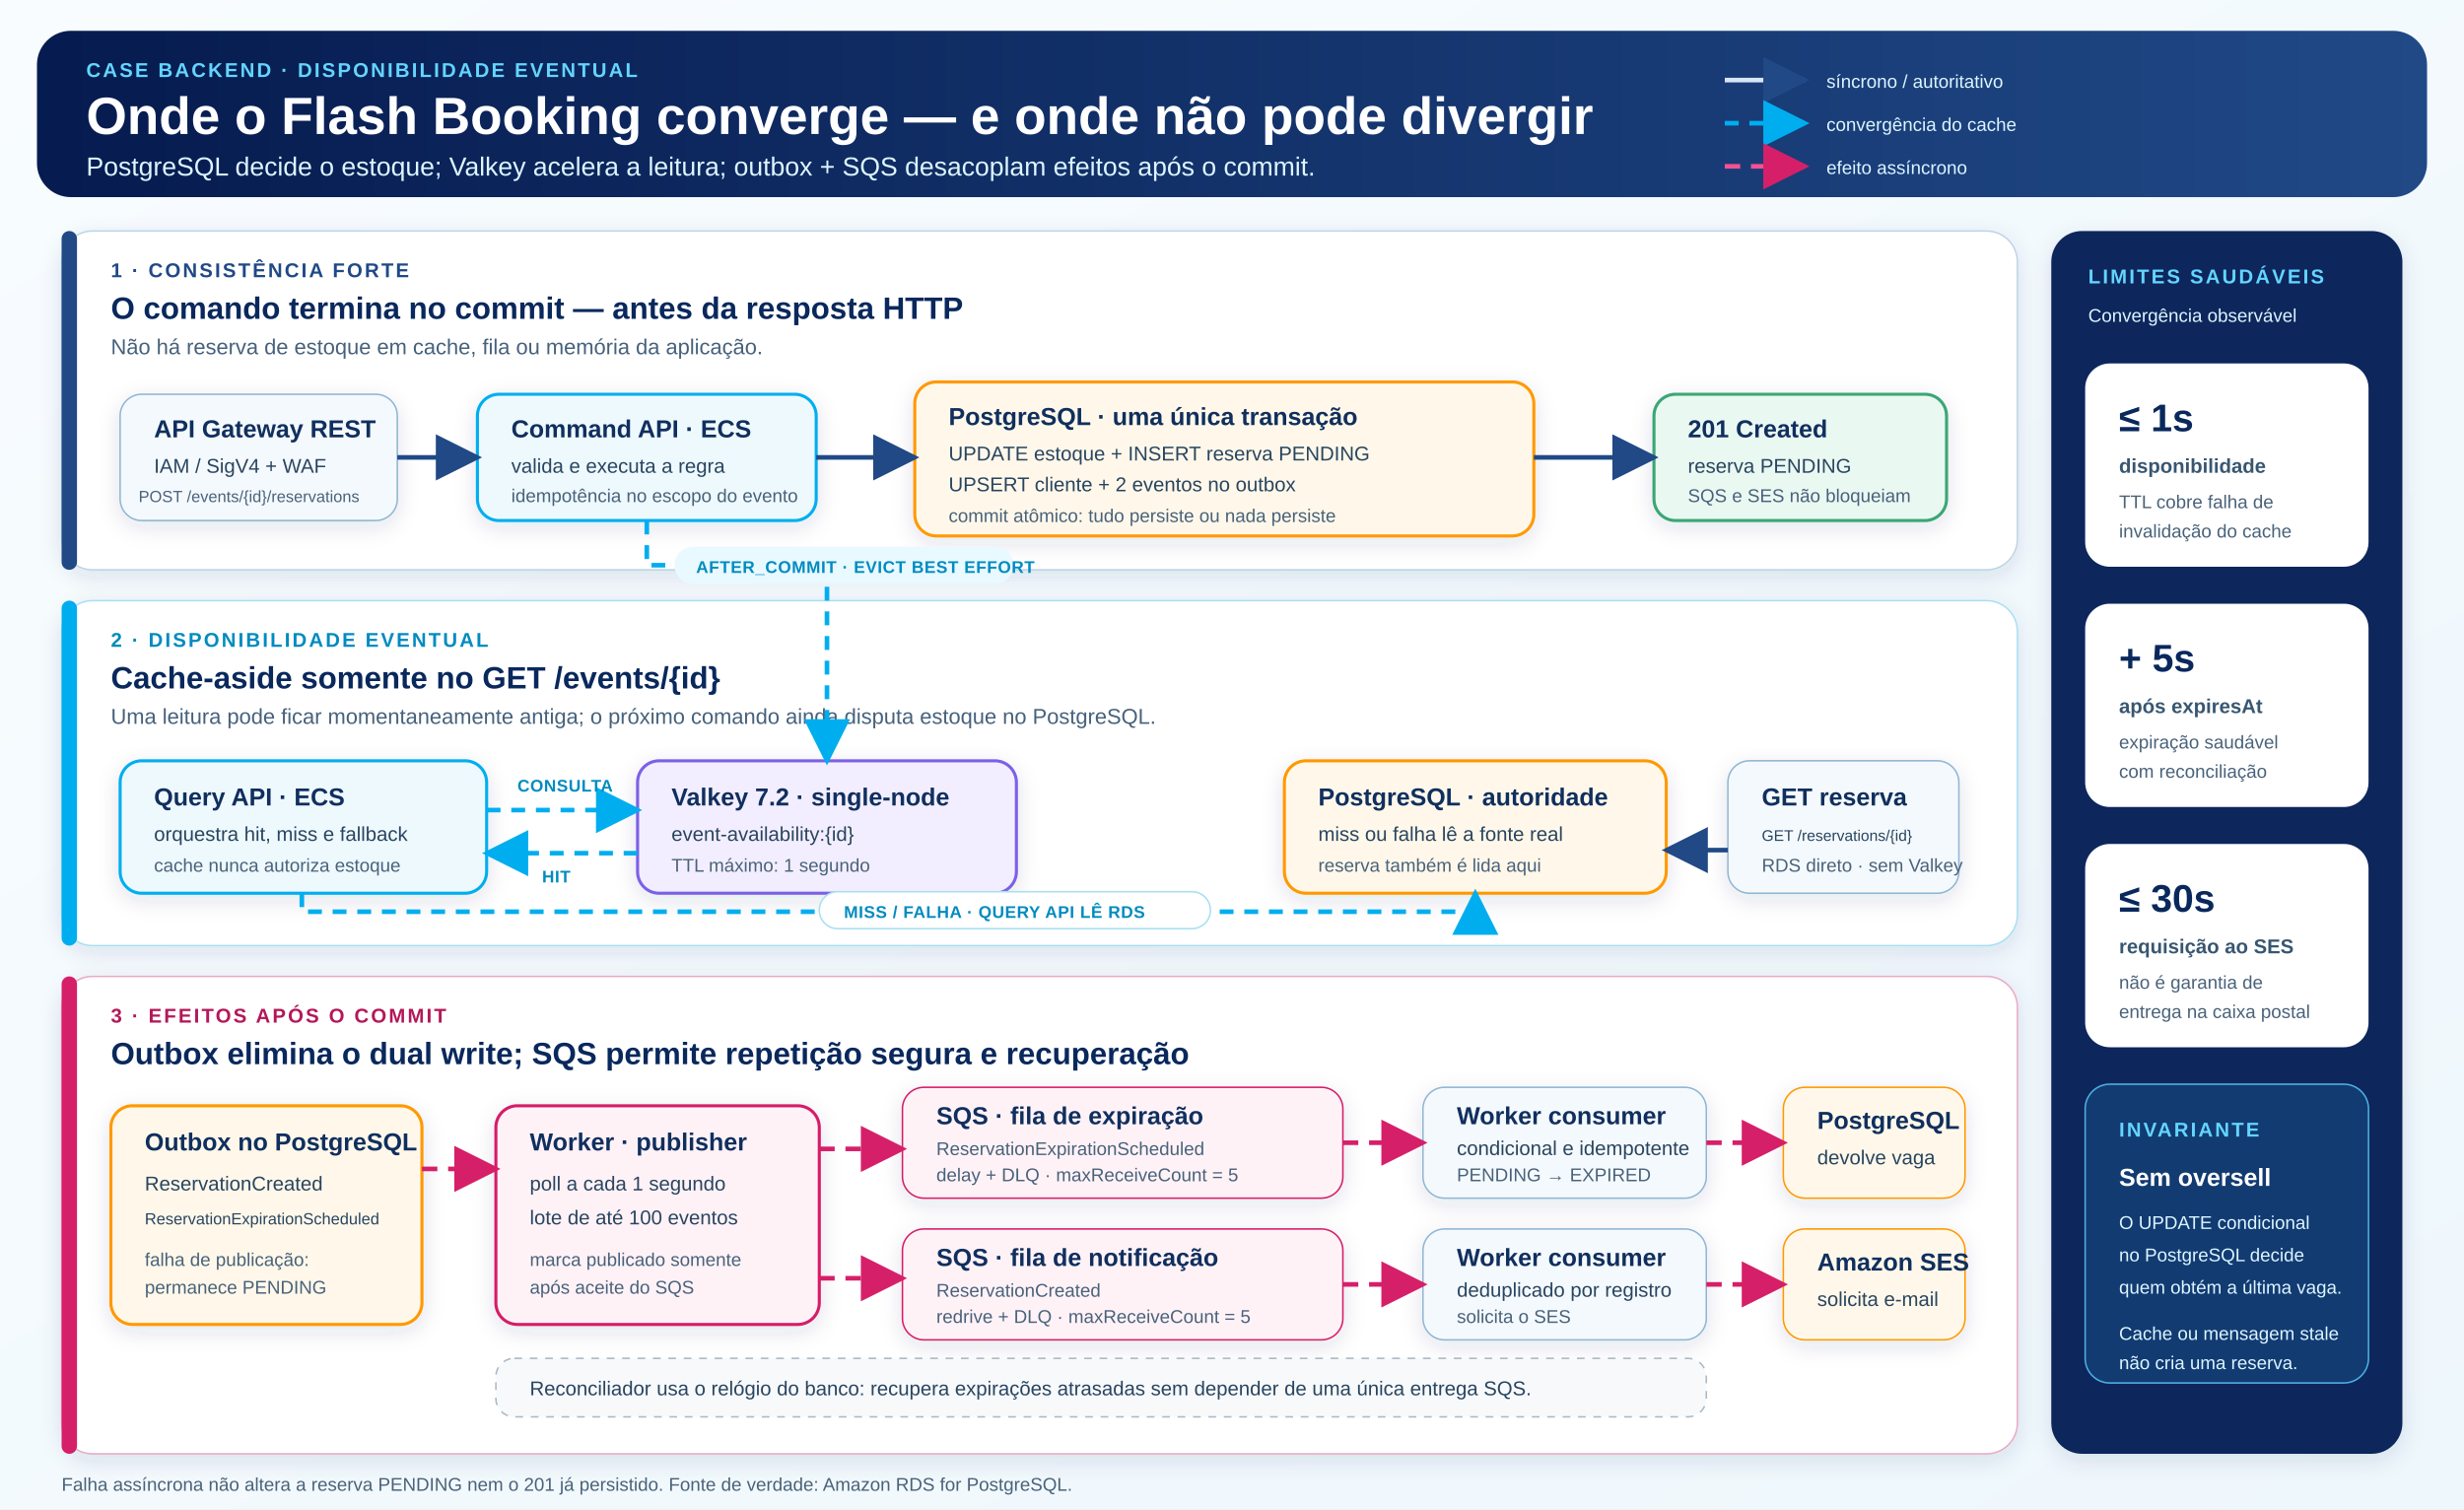
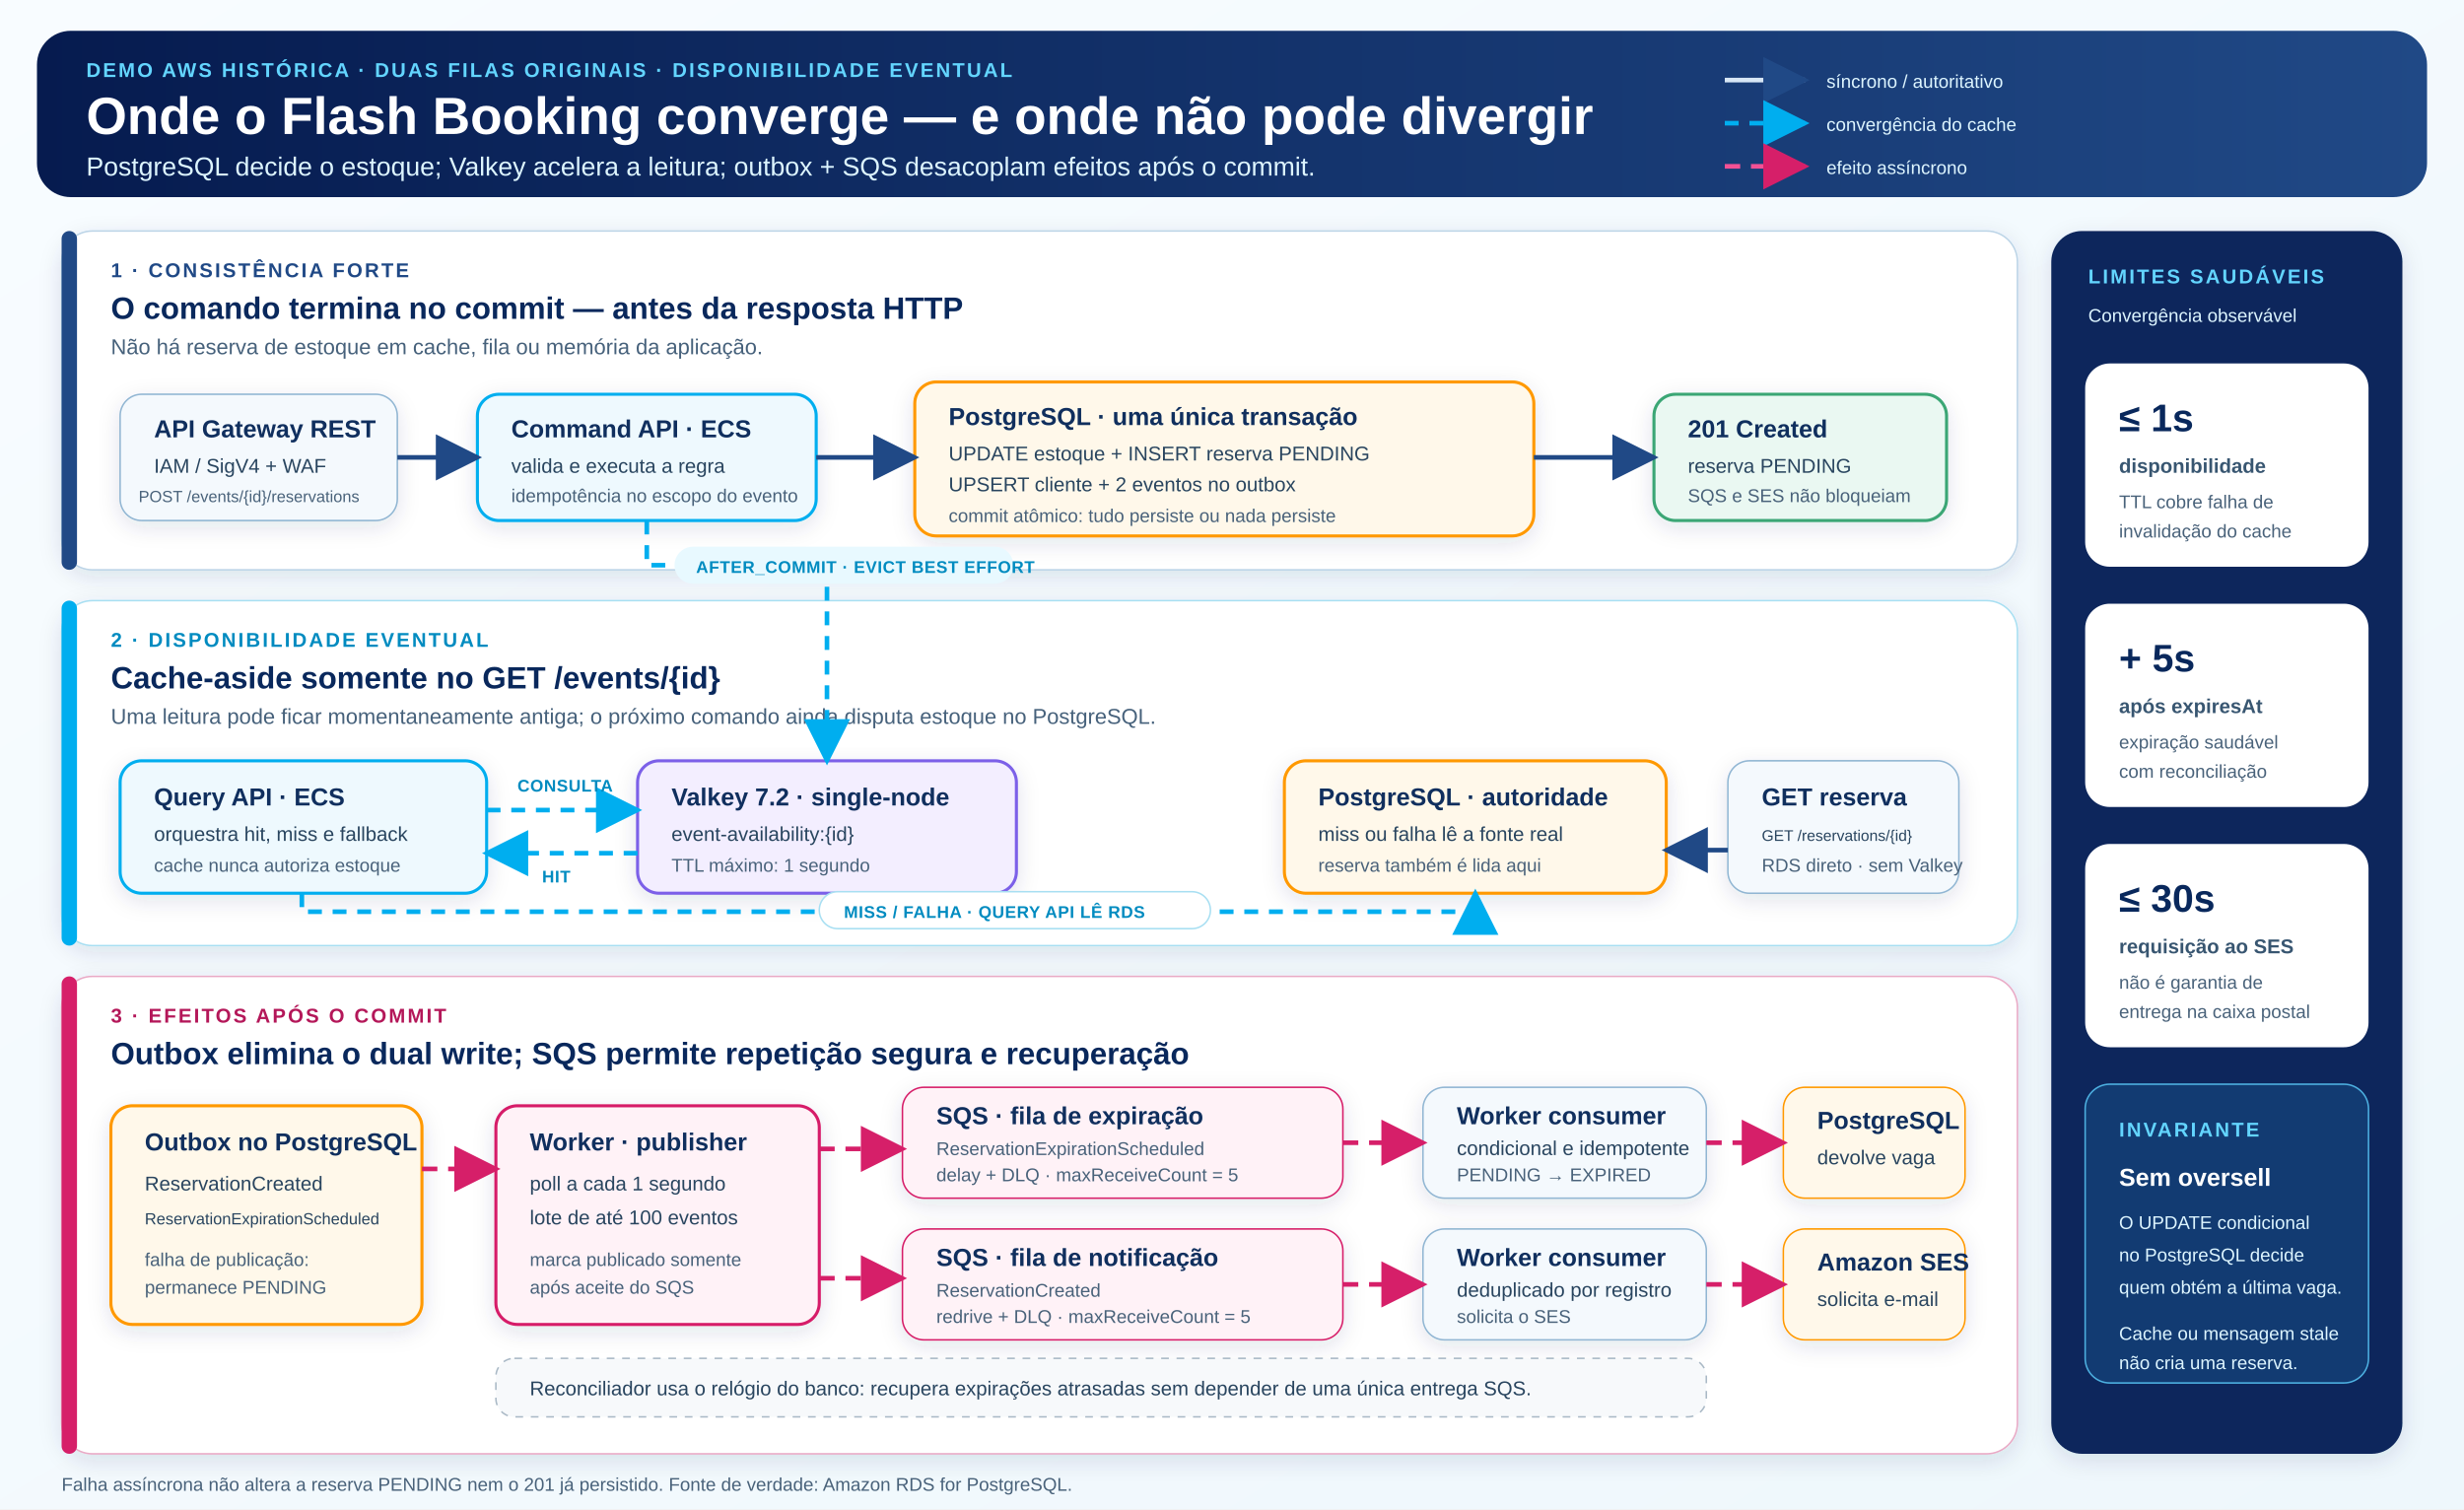
<svg xmlns="http://www.w3.org/2000/svg" width="1600" height="980" viewBox="0 0 1600 980" role="img" aria-labelledby="title desc">
  <defs>
    <linearGradient id="page" x1="0" y1="0" x2="1" y2="1">
      <stop offset="0" stop-color="#F8FCFF" />
      <stop offset="1" stop-color="#EEF7FC" />
    </linearGradient>
    <linearGradient id="hero" x1="0" y1="0" x2="1" y2="0">
      <stop offset="0" stop-color="#061B4F" />
      <stop offset="1" stop-color="#204986" />
    </linearGradient>
    <filter id="shadow" x="-10%" y="-15%" width="120%" height="140%">
      <feDropShadow dx="0" dy="4" stdDeviation="7" flood-color="#16375B" flood-opacity="0.12" />
    </filter>
    <marker id="arrowStrong" markerWidth="10" markerHeight="10" refX="9" refY="5" orient="auto" markerUnits="strokeWidth">
      <path d="M0,0 L10,5 L0,10 Z" fill="#204986" />
    </marker>
    <marker id="arrowCache" markerWidth="10" markerHeight="10" refX="9" refY="5" orient="auto" markerUnits="strokeWidth">
      <path d="M0,0 L10,5 L0,10 Z" fill="#00AEEF" />
    </marker>
    <marker id="arrowAsync" markerWidth="10" markerHeight="10" refX="9" refY="5" orient="auto" markerUnits="strokeWidth">
      <path d="M0,0 L10,5 L0,10 Z" fill="#D61F69" />
    </marker>
    <style>
      .title{font:700 34px Montserrat,'Segoe UI',Arial,sans-serif;fill:#fff}.subtitle{font:500 17px Montserrat,'Segoe UI',Arial,sans-serif;fill:#DDF5FF}.eyebrow{font:700 13px Montserrat,'Segoe UI',Arial,sans-serif;letter-spacing:1.4px}.laneTitle{font:700 20px Montserrat,'Segoe UI',Arial,sans-serif;fill:#09285C}.laneNote{font:500 14px Montserrat,'Segoe UI',Arial,sans-serif;fill:#46617B}.cardTitle{font:700 16px Montserrat,'Segoe UI',Arial,sans-serif;fill:#102F5E}.body{font:500 13px Montserrat,'Segoe UI',Arial,sans-serif;fill:#29455F}.small{font:500 12px Montserrat,'Segoe UI',Arial,sans-serif;fill:#49627A}.onDark{fill:#DDF5FF!important}.onDarkTitle{fill:#FFFFFF!important}.pill{font:700 11px Montserrat,'Segoe UI',Arial,sans-serif;letter-spacing:.35px}.metric{font:700 25px Montserrat,'Segoe UI',Arial,sans-serif;fill:#09285C}.metricLabel{font:600 13px Montserrat,'Segoe UI',Arial,sans-serif;fill:#385671}.lineStrong{fill:none;stroke:#204986;stroke-width:3;marker-end:url(#arrowStrong)}.lineCache{fill:none;stroke:#00AEEF;stroke-width:3;stroke-dasharray:9 7;marker-end:url(#arrowCache)}.lineAsync{fill:none;stroke:#D61F69;stroke-width:3;stroke-dasharray:10 7;marker-end:url(#arrowAsync)}
    </style>
  </defs>
  <rect width="1600" height="980" fill="url(#page)" />
  <rect x="24" y="20" width="1552" height="108" rx="22" fill="url(#hero)" />
-   <text class="eyebrow" x="56" y="50" fill="#63D5FF">CASE BACKEND · DISPONIBILIDADE EVENTUAL</text>
+   <text class="eyebrow" x="56" y="50" fill="#63D5FF">DEMO AWS HISTÓRICA · DUAS FILAS ORIGINAIS · DISPONIBILIDADE EVENTUAL</text>
  <text class="title" x="56" y="87">Onde o Flash Booking converge — e onde não pode divergir</text>
  <text class="subtitle" x="56" y="114">PostgreSQL decide o estoque; Valkey acelera a leitura; outbox + SQS desacoplam efeitos após o commit.</text>
  <g transform="translate(1120 44)">
    <path d="M0 8 H52" stroke="#D7E6F5" stroke-width="3" marker-end="url(#arrowStrong)" />
    <text class="small onDark" x="66" y="13">síncrono / autoritativo</text>
    <path d="M0 36 H52" stroke="#00AEEF" stroke-width="3" stroke-dasharray="9 7" marker-end="url(#arrowCache)" />
    <text class="small onDark" x="66" y="41">convergência do cache</text>
    <path d="M0 64 H52" stroke="#F45195" stroke-width="3" stroke-dasharray="10 7" marker-end="url(#arrowAsync)" />
    <text class="small onDark" x="66" y="69">efeito assíncrono</text>
  </g>
  <rect x="40" y="150" width="1270" height="220" rx="20" fill="#FFFFFF" stroke="#BCD4E7" filter="url(#shadow)" />
  <rect x="40" y="150" width="10" height="220" rx="5" fill="#204986" />
  <text class="eyebrow" x="72" y="180" fill="#204986">1 · CONSISTÊNCIA FORTE</text>
  <text class="laneTitle" x="72" y="207">O comando termina no commit — antes da resposta HTTP</text>
  <text class="laneNote" x="72" y="230">Não há reserva de estoque em cache, fila ou memória da aplicação.</text>
  <g filter="url(#shadow)">
    <rect x="78" y="256" width="180" height="82" rx="14" fill="#F4F9FD" stroke="#91B6D3" />
    <rect x="310" y="256" width="220" height="82" rx="14" fill="#EEF9FE" stroke="#00AEEF" stroke-width="2" />
    <rect x="594" y="248" width="402" height="100" rx="14" fill="#FFF8EA" stroke="#FF9900" stroke-width="2" />
    <rect x="1074" y="256" width="190" height="82" rx="14" fill="#EAF8F2" stroke="#3AA675" stroke-width="2" />
  </g>
  <text class="cardTitle" x="100" y="284">API Gateway REST</text>
  <text class="body" x="100" y="307">IAM / SigV4 + WAF</text>
  <text class="small" x="90" y="326" style="font-size:10.5px">POST /events/{id}/reservations</text>
  <text class="cardTitle" x="332" y="284">Command API · ECS</text>
  <text class="body" x="332" y="307">valida e executa a regra</text>
  <text class="small" x="332" y="326">idempotência no escopo do evento</text>
  <text class="cardTitle" x="616" y="276">PostgreSQL · uma única transação</text>
  <text class="body" x="616" y="299">UPDATE estoque + INSERT reserva PENDING</text>
  <text class="body" x="616" y="319">UPSERT cliente + 2 eventos no outbox</text>
  <text class="small" x="616" y="339">commit atômico: tudo persiste ou nada persiste</text>
  <text class="cardTitle" x="1096" y="284">201 Created</text>
  <text class="body" x="1096" y="307">reserva PENDING</text>
  <text class="small" x="1096" y="326">SQS e SES não bloqueiam</text>
  <path class="lineStrong" d="M258 297 H310" />
  <path class="lineStrong" d="M530 297 H594" />
  <path class="lineStrong" d="M996 297 H1074" />
  <rect x="40" y="390" width="1270" height="224" rx="20" fill="#FFFFFF" stroke="#A8DFF2" filter="url(#shadow)" />
  <rect x="40" y="390" width="10" height="224" rx="5" fill="#00AEEF" />
  <text class="eyebrow" x="72" y="420" fill="#008BC0">2 · DISPONIBILIDADE EVENTUAL</text>
  <text class="laneTitle" x="72" y="447">Cache-aside somente no GET /events/{id}</text>
  <text class="laneNote" x="72" y="470">Uma leitura pode ficar momentaneamente antiga; o próximo comando ainda disputa estoque no PostgreSQL.</text>
  <g filter="url(#shadow)">
    <rect x="78" y="494" width="238" height="86" rx="14" fill="#EEF9FE" stroke="#00AEEF" stroke-width="2" />
    <rect x="414" y="494" width="246" height="86" rx="14" fill="#F3EEFF" stroke="#7B61E8" stroke-width="2" />
    <rect x="834" y="494" width="248" height="86" rx="14" fill="#FFF8EA" stroke="#FF9900" stroke-width="2" />
    <rect x="1122" y="494" width="150" height="86" rx="14" fill="#F4F9FD" stroke="#91B6D3" />
  </g>
  <text class="cardTitle" x="100" y="523">Query API · ECS</text>
  <text class="body" x="100" y="546">orquestra hit, miss e fallback</text>
  <text class="small" x="100" y="566">cache nunca autoriza estoque</text>
  <text class="cardTitle" x="436" y="523">Valkey 7.2 · single-node</text>
  <text class="body" x="436" y="546">event-availability:{id}</text>
  <text class="small" x="436" y="566">TTL máximo: 1 segundo</text>
  <text class="cardTitle" x="856" y="523">PostgreSQL · autoridade</text>
  <text class="body" x="856" y="546">miss ou falha lê a fonte real</text>
  <text class="small" x="856" y="566">reserva também é lida aqui</text>
  <text class="cardTitle" x="1144" y="523">GET reserva</text>
  <text class="body" x="1144" y="546" style="font-size:10px">GET /reservations/{id}</text>
  <text class="small" x="1144" y="566">RDS direto · sem Valkey</text>
  <path class="lineCache" d="M316 526 H414" />
  <text class="pill" x="336" y="514" fill="#008BC0">CONSULTA</text>
  <path class="lineCache" d="M414 554 H316" />
  <text class="pill" x="352" y="573" fill="#008BC0">HIT</text>
  <path class="lineCache" d="M196 580 V592 H958 V580" />
  <rect x="532" y="579" width="254" height="24" rx="12" fill="#FFFFFF" stroke="#A8DFF2" />
  <text class="pill" x="548" y="596" fill="#008BC0">MISS / FALHA · QUERY API LÊ RDS</text>
  <path class="lineStrong" d="M1122 552 H1082" />
  <path class="lineCache" d="M420 338 V367 H537 V494" />
  <rect x="438" y="355" width="220" height="24" rx="12" fill="#E8F9FF" />
  <text class="pill" x="452" y="372" fill="#008BC0">AFTER_COMMIT · EVICT BEST EFFORT</text>
  <rect x="40" y="634" width="1270" height="310" rx="20" fill="#FFFFFF" stroke="#E9AAC6" filter="url(#shadow)" />
  <rect x="40" y="634" width="10" height="310" rx="5" fill="#D61F69" />
  <text class="eyebrow" x="72" y="664" fill="#B41759">3 · EFEITOS APÓS O COMMIT</text>
  <text class="laneTitle" x="72" y="691">Outbox elimina o dual write; SQS permite repetição segura e recuperação</text>
  <g filter="url(#shadow)">
    <rect x="72" y="718" width="202" height="142" rx="14" fill="#FFF8EA" stroke="#FF9900" stroke-width="2" />
    <rect x="322" y="718" width="210" height="142" rx="14" fill="#FFF2F7" stroke="#D61F69" stroke-width="2" />
    <rect x="586" y="706" width="286" height="72" rx="14" fill="#FFF2F7" stroke="#D61F69" />
    <rect x="586" y="798" width="286" height="72" rx="14" fill="#FFF2F7" stroke="#D61F69" />
    <rect x="924" y="706" width="184" height="72" rx="14" fill="#F4F9FD" stroke="#91B6D3" />
    <rect x="924" y="798" width="184" height="72" rx="14" fill="#F4F9FD" stroke="#91B6D3" />
    <rect x="1158" y="706" width="118" height="72" rx="14" fill="#FFF8EA" stroke="#FF9900" />
    <rect x="1158" y="798" width="118" height="72" rx="14" fill="#FFF8EA" stroke="#FF9900" />
  </g>
  <text class="cardTitle" x="94" y="747">Outbox no PostgreSQL</text>
  <text class="body" x="94" y="773">ReservationCreated</text>
  <text class="body" x="94" y="795" style="font-size:10.5px">ReservationExpirationScheduled</text>
  <text class="small" x="94" y="822">falha de publicação:</text>
  <text class="small" x="94" y="840">permanece PENDING</text>
  <text class="cardTitle" x="344" y="747">Worker · publisher</text>
  <text class="body" x="344" y="773">poll a cada 1 segundo</text>
  <text class="body" x="344" y="795">lote de até 100 eventos</text>
  <text class="small" x="344" y="822">marca publicado somente</text>
  <text class="small" x="344" y="840">após aceite do SQS</text>
  <text class="cardTitle" x="608" y="730">SQS · fila de expiração</text>
  <text class="small" x="608" y="750">ReservationExpirationScheduled</text>
  <text class="small" x="608" y="767">delay + DLQ · maxReceiveCount = 5</text>
  <text class="cardTitle" x="608" y="822">SQS · fila de notificação</text>
  <text class="small" x="608" y="842">ReservationCreated</text>
  <text class="small" x="608" y="859">redrive + DLQ · maxReceiveCount = 5</text>
  <text class="cardTitle" x="946" y="730">Worker consumer</text>
  <text class="body" x="946" y="750">condicional e idempotente</text>
  <text class="small" x="946" y="767">PENDING → EXPIRED</text>
  <text class="cardTitle" x="946" y="822">Worker consumer</text>
  <text class="body" x="946" y="842">deduplicado por registro</text>
  <text class="small" x="946" y="859">solicita o SES</text>
  <text class="cardTitle" x="1180" y="733">PostgreSQL</text>
  <text class="body" x="1180" y="756">devolve vaga</text>
  <text class="cardTitle" x="1180" y="825">Amazon SES</text>
  <text class="body" x="1180" y="848">solicita e-mail</text>
  <path class="lineAsync" d="M274 759 H322" />
  <path class="lineAsync" d="M532 746 H586" />
  <path class="lineAsync" d="M532 830 H586" />
  <path class="lineAsync" d="M872 742 H924" />
  <path class="lineAsync" d="M872 834 H924" />
  <path class="lineAsync" d="M1108 742 H1158" />
  <path class="lineAsync" d="M1108 834 H1158" />
  <rect x="322" y="882" width="786" height="38" rx="12" fill="#F7F9FB" stroke="#AAB9C6" stroke-dasharray="5 5" />
  <text class="body" x="344" y="906">Reconciliador usa o relógio do banco: recupera expirações atrasadas sem depender de uma única entrega SQS.</text>
  <rect x="1332" y="150" width="228" height="794" rx="20" fill="#09285C" filter="url(#shadow)" />
  <text class="eyebrow" x="1356" y="184" fill="#63D5FF">LIMITES SAUDÁVEIS</text>
  <text class="small onDark" x="1356" y="209">Convergência observável</text>
  <rect x="1354" y="236" width="184" height="132" rx="16" fill="#FFFFFF" />
  <text class="metric" x="1376" y="280">≤ 1s</text>
  <text class="metricLabel" x="1376" y="307">disponibilidade</text>
  <text class="small" x="1376" y="330">TTL cobre falha de</text>
  <text class="small" x="1376" y="349">invalidação do cache</text>
  <rect x="1354" y="392" width="184" height="132" rx="16" fill="#FFFFFF" />
  <text class="metric" x="1376" y="436">+ 5s</text>
  <text class="metricLabel" x="1376" y="463">após expiresAt</text>
  <text class="small" x="1376" y="486">expiração saudável</text>
  <text class="small" x="1376" y="505">com reconciliação</text>
  <rect x="1354" y="548" width="184" height="132" rx="16" fill="#FFFFFF" />
  <text class="metric" x="1376" y="592">≤ 30s</text>
  <text class="metricLabel" x="1376" y="619">requisição ao SES</text>
  <text class="small" x="1376" y="642">não é garantia de</text>
  <text class="small" x="1376" y="661">entrega na caixa postal</text>
  <rect x="1354" y="704" width="184" height="194" rx="16" fill="#123B72" stroke="#4CAFE0" />
  <text class="eyebrow" x="1376" y="738" fill="#63D5FF">INVARIANTE</text>
  <text class="cardTitle onDarkTitle" x="1376" y="770">Sem oversell</text>
  <text class="small onDark" x="1376" y="798">O UPDATE condicional</text>
  <text class="small onDark" x="1376" y="819">no PostgreSQL decide</text>
  <text class="small onDark" x="1376" y="840">quem obtém a última vaga.</text>
  <text class="small onDark" x="1376" y="870">Cache ou mensagem stale</text>
  <text class="small onDark" x="1376" y="889">não cria uma reserva.</text>
  <text class="small" x="40" y="968">Falha assíncrona não altera a reserva PENDING nem o 201 já persistido. Fonte de verdade: Amazon RDS for PostgreSQL.</text>
</svg>
